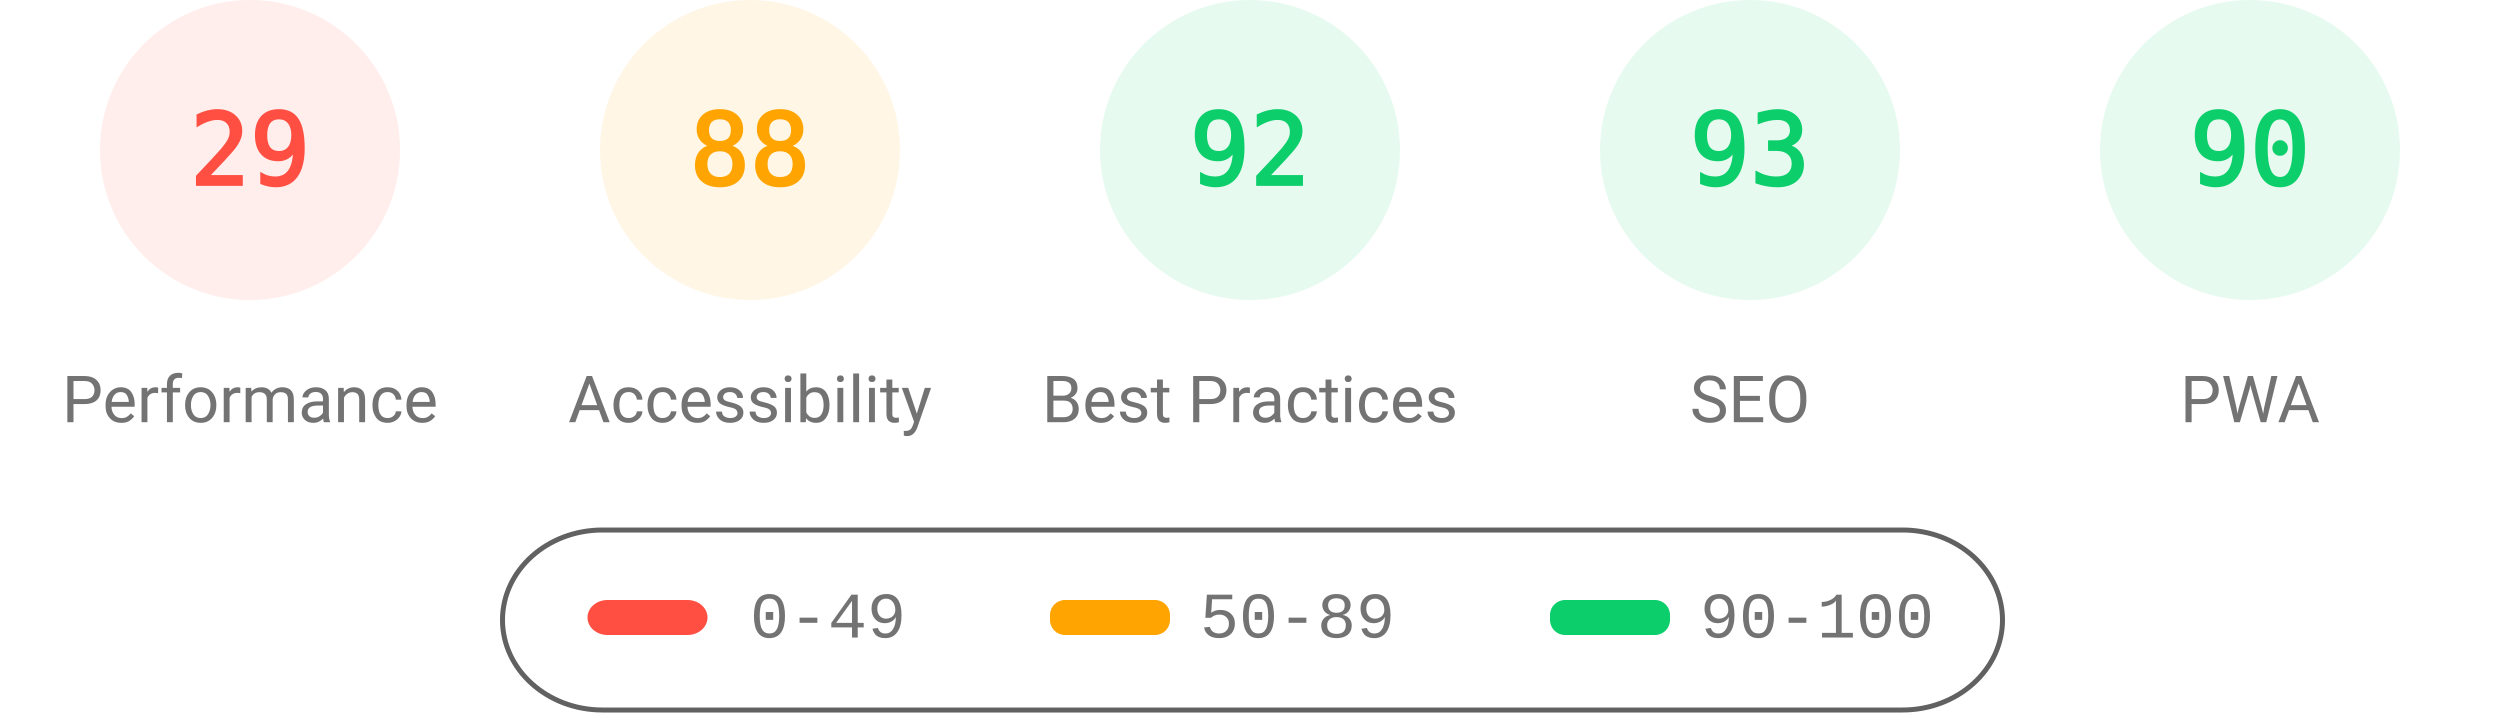
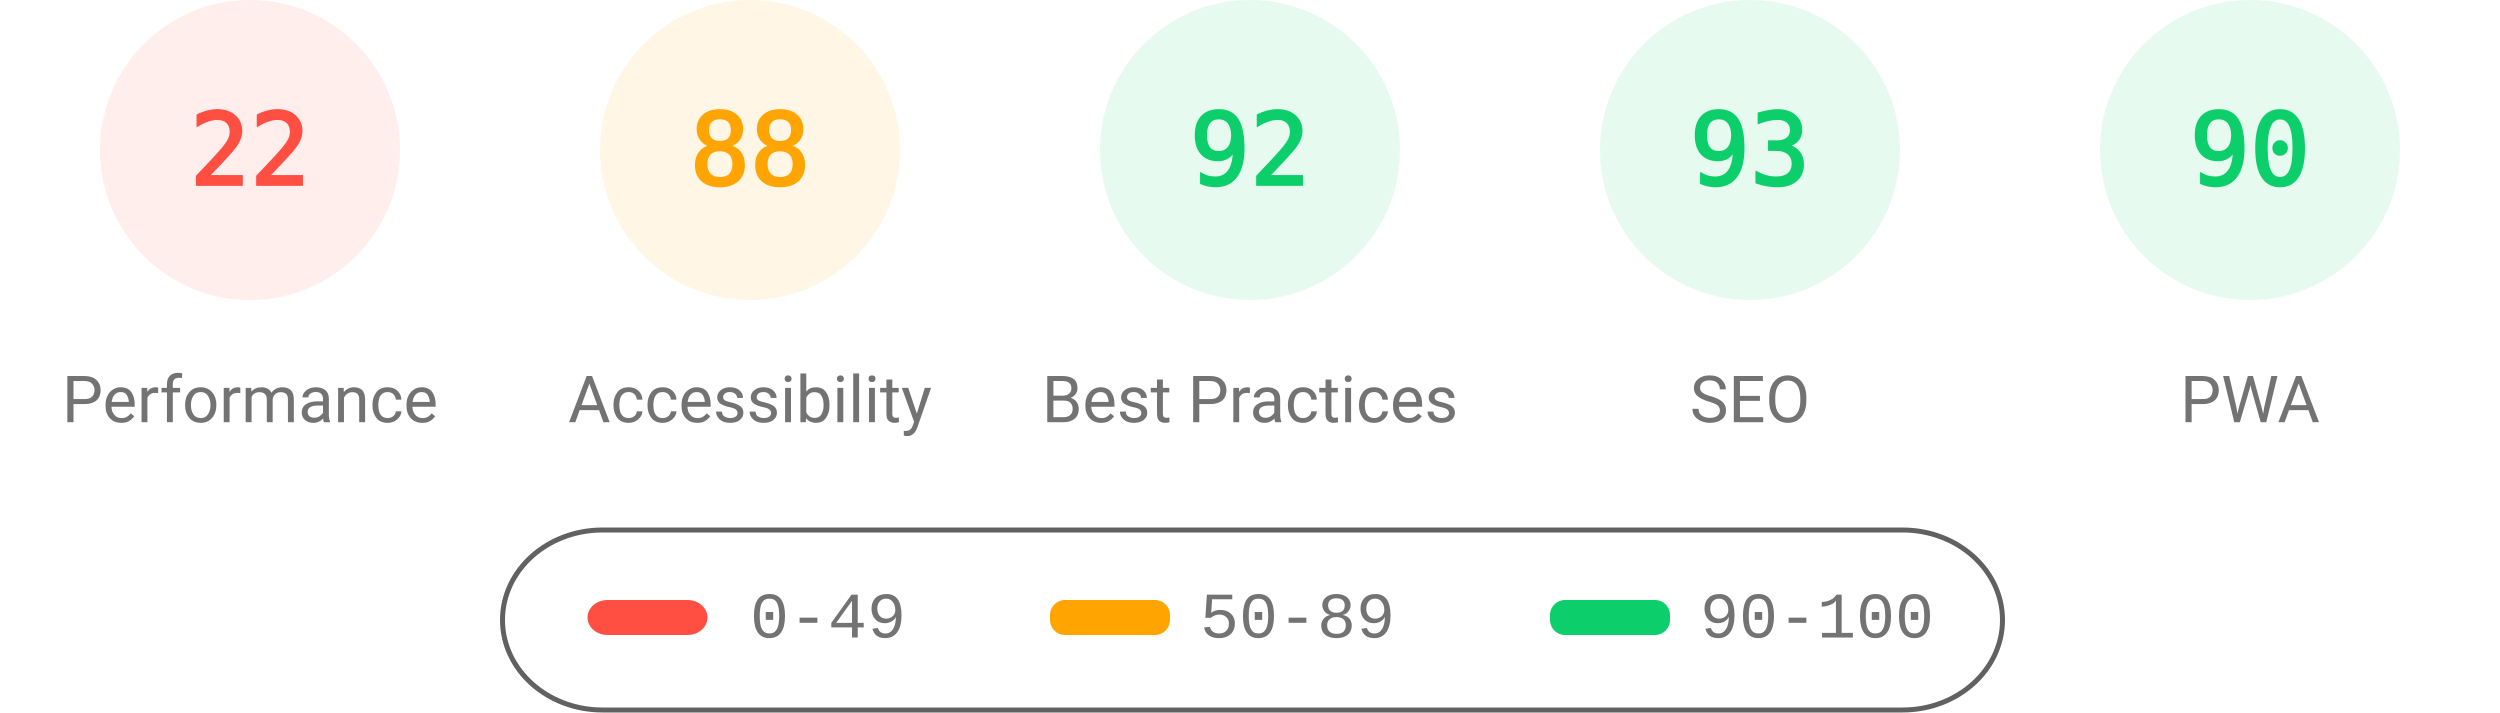
<svg xmlns="http://www.w3.org/2000/svg" fill="none" width="1000" height="285">
  <style>.gauge-base{opacity:.1}.gauge-arc{fill:none;animation-delay:250ms;stroke-linecap:round;transform:rotate(-90deg);transform-origin:100px 60px;animation:load-gauge 1s ease forwards}.guage-text{font-size:40px;font-family:monospace;text-align:center}.guage-red{color:#ff4e42;fill:#ff4e42;stroke:#ff4e42}.guage-orange{color:#ffa400;fill:#ffa400;stroke:#ffa400}.guage-green{color:#0cce6b;fill:#0cce6b;stroke:#0cce6b}.guage-undefined{color:#5c5c5c;fill:#5c5c5c;stroke:#5c5c5c}.guage-title{color:#737373;fill:#737373;stroke:none;font-size:26px;line-height:26px;font-family:Roboto,Halvetica,Arial,sans-serif}@keyframes load-gauge{from{stroke-dasharray:0 352.858}}</style>
  <svg class="guage-div guage-perf guage-red" viewBox="0 0 200 200" width="200" height="200">
    <circle class="gauge-base" r="56" cx="100" cy="60" stroke-width="8" />
-     <circle class="gauge-arc guage-arc-1" r="56" cx="100" cy="60" stroke-width="8" style="stroke-dasharray:102.039,351.858" />
-     <text class="guage-text" x="100" y="60" alignment-baseline="central" dominant-baseline="central" text-anchor="middle">29</text>
+     <circle class="gauge-arc guage-arc-1" r="56" cx="100" cy="60" stroke-width="8" style="stroke-dasharray:77.409,351.858" />
+     <text class="guage-text" x="100" y="60" alignment-baseline="central" dominant-baseline="central" text-anchor="middle">22</text>
    <text class="guage-title" x="100" y="160" alignment-baseline="central" dominant-baseline="central" text-anchor="middle">Performance</text>
  </svg>
  <svg class="guage-div guage-acc guage-orange" viewBox="0 0 200 200" width="200" height="200" x="200">
    <circle class="gauge-base" r="56" cx="100" cy="60" stroke-width="8" />
    <circle class="gauge-arc guage-arc-2" r="56" cx="100" cy="60" stroke-width="8" style="stroke-dasharray:309.635,351.858" />
    <text class="guage-text" x="100" y="60" alignment-baseline="central" dominant-baseline="central" text-anchor="middle">88</text>
    <text class="guage-title" x="100" y="160" alignment-baseline="central" dominant-baseline="central" text-anchor="middle">Accessibility</text>
  </svg>
  <svg class="guage-div guage-best guage-green" viewBox="0 0 200 200" width="200" height="200" x="400">
    <circle class="gauge-base" r="56" cx="100" cy="60" stroke-width="8" />
    <circle class="gauge-arc guage-arc-3" r="56" cx="100" cy="60" stroke-width="8" style="stroke-dasharray:323.709,351.858" />
    <text class="guage-text" x="100" y="60" alignment-baseline="central" dominant-baseline="central" text-anchor="middle">92</text>
    <text class="guage-title" x="100" y="160" alignment-baseline="central" dominant-baseline="central" text-anchor="middle">Best Practices</text>
  </svg>
  <svg class="guage-div guage-seo guage-green" viewBox="0 0 200 200" width="200" height="200" x="600">
    <circle class="gauge-base" r="56" cx="100" cy="60" stroke-width="8" />
    <circle class="gauge-arc guage-arc-4" r="56" cx="100" cy="60" stroke-width="8" style="stroke-dasharray:327.228,351.858" />
    <text class="guage-text" x="100" y="60" alignment-baseline="central" dominant-baseline="central" text-anchor="middle">93</text>
    <text class="guage-title" x="100" y="160" alignment-baseline="central" dominant-baseline="central" text-anchor="middle">SEO</text>
  </svg>
  <svg class="guage-div guage-pwa guage-green" viewBox="0 0 200 200" width="200" height="200" x="800">
    <circle class="gauge-base" r="56" cx="100" cy="60" stroke-width="8" />
    <circle class="gauge-arc guage-arc-4" r="56" cx="100" cy="60" stroke-width="8" style="stroke-dasharray:316.672,351.858" />
    <text class="guage-text" x="100" y="60" alignment-baseline="central" dominant-baseline="central" text-anchor="middle">90</text>
    <text class="guage-title" x="100" y="160" alignment-baseline="central" dominant-baseline="central" text-anchor="middle">PWA</text>
  </svg>
  <svg width="604" height="76" x="200" y="210">
    <path fill="none" id="canvas_background" d="M-1-1h604v80H-1z" />
    <rect fill-opacity="0" stroke="#616161" stroke-width="2" rx="40" id="svg_2" height="72" width="600" y="2" x="1" fill="#000" />
    <rect stroke="#000" rx="8" id="svg_3" height="14" width="48" y="30" x="35" stroke-opacity="null" stroke-width="0" fill="#ff4e42" />
    <rect stroke="#000" rx="6" id="svg_4" height="14" width="48" y="30" x="220" stroke-opacity="null" stroke-width="0" fill="#ffa400" />
    <rect stroke="#000" rx="6" id="svg_5" height="14" width="48" y="30" x="420" stroke-opacity="null" stroke-width="0" fill="#0cce6b" />
    <text xml:space="preserve" text-anchor="start" font-family="'Courier New', Courier, monospace" font-size="26" id="svg_6" y="45" x="100" stroke-opacity="null" stroke-width="0" stroke="#000" fill="#737373">0-49</text>
    <text xml:space="preserve" text-anchor="start" font-family="'Courier New', Courier, monospace" font-size="26" id="svg_7" y="45" x="280" stroke-opacity="null" stroke-width="0" stroke="#000" fill="#737373">50-89</text>
    <text xml:space="preserve" text-anchor="start" font-family="'Courier New', Courier, monospace" font-size="26" id="svg_8" y="45" x="480" stroke-opacity="null" stroke-width="0" stroke="#000" fill="#737373">90-100</text>
  </svg>
</svg>
